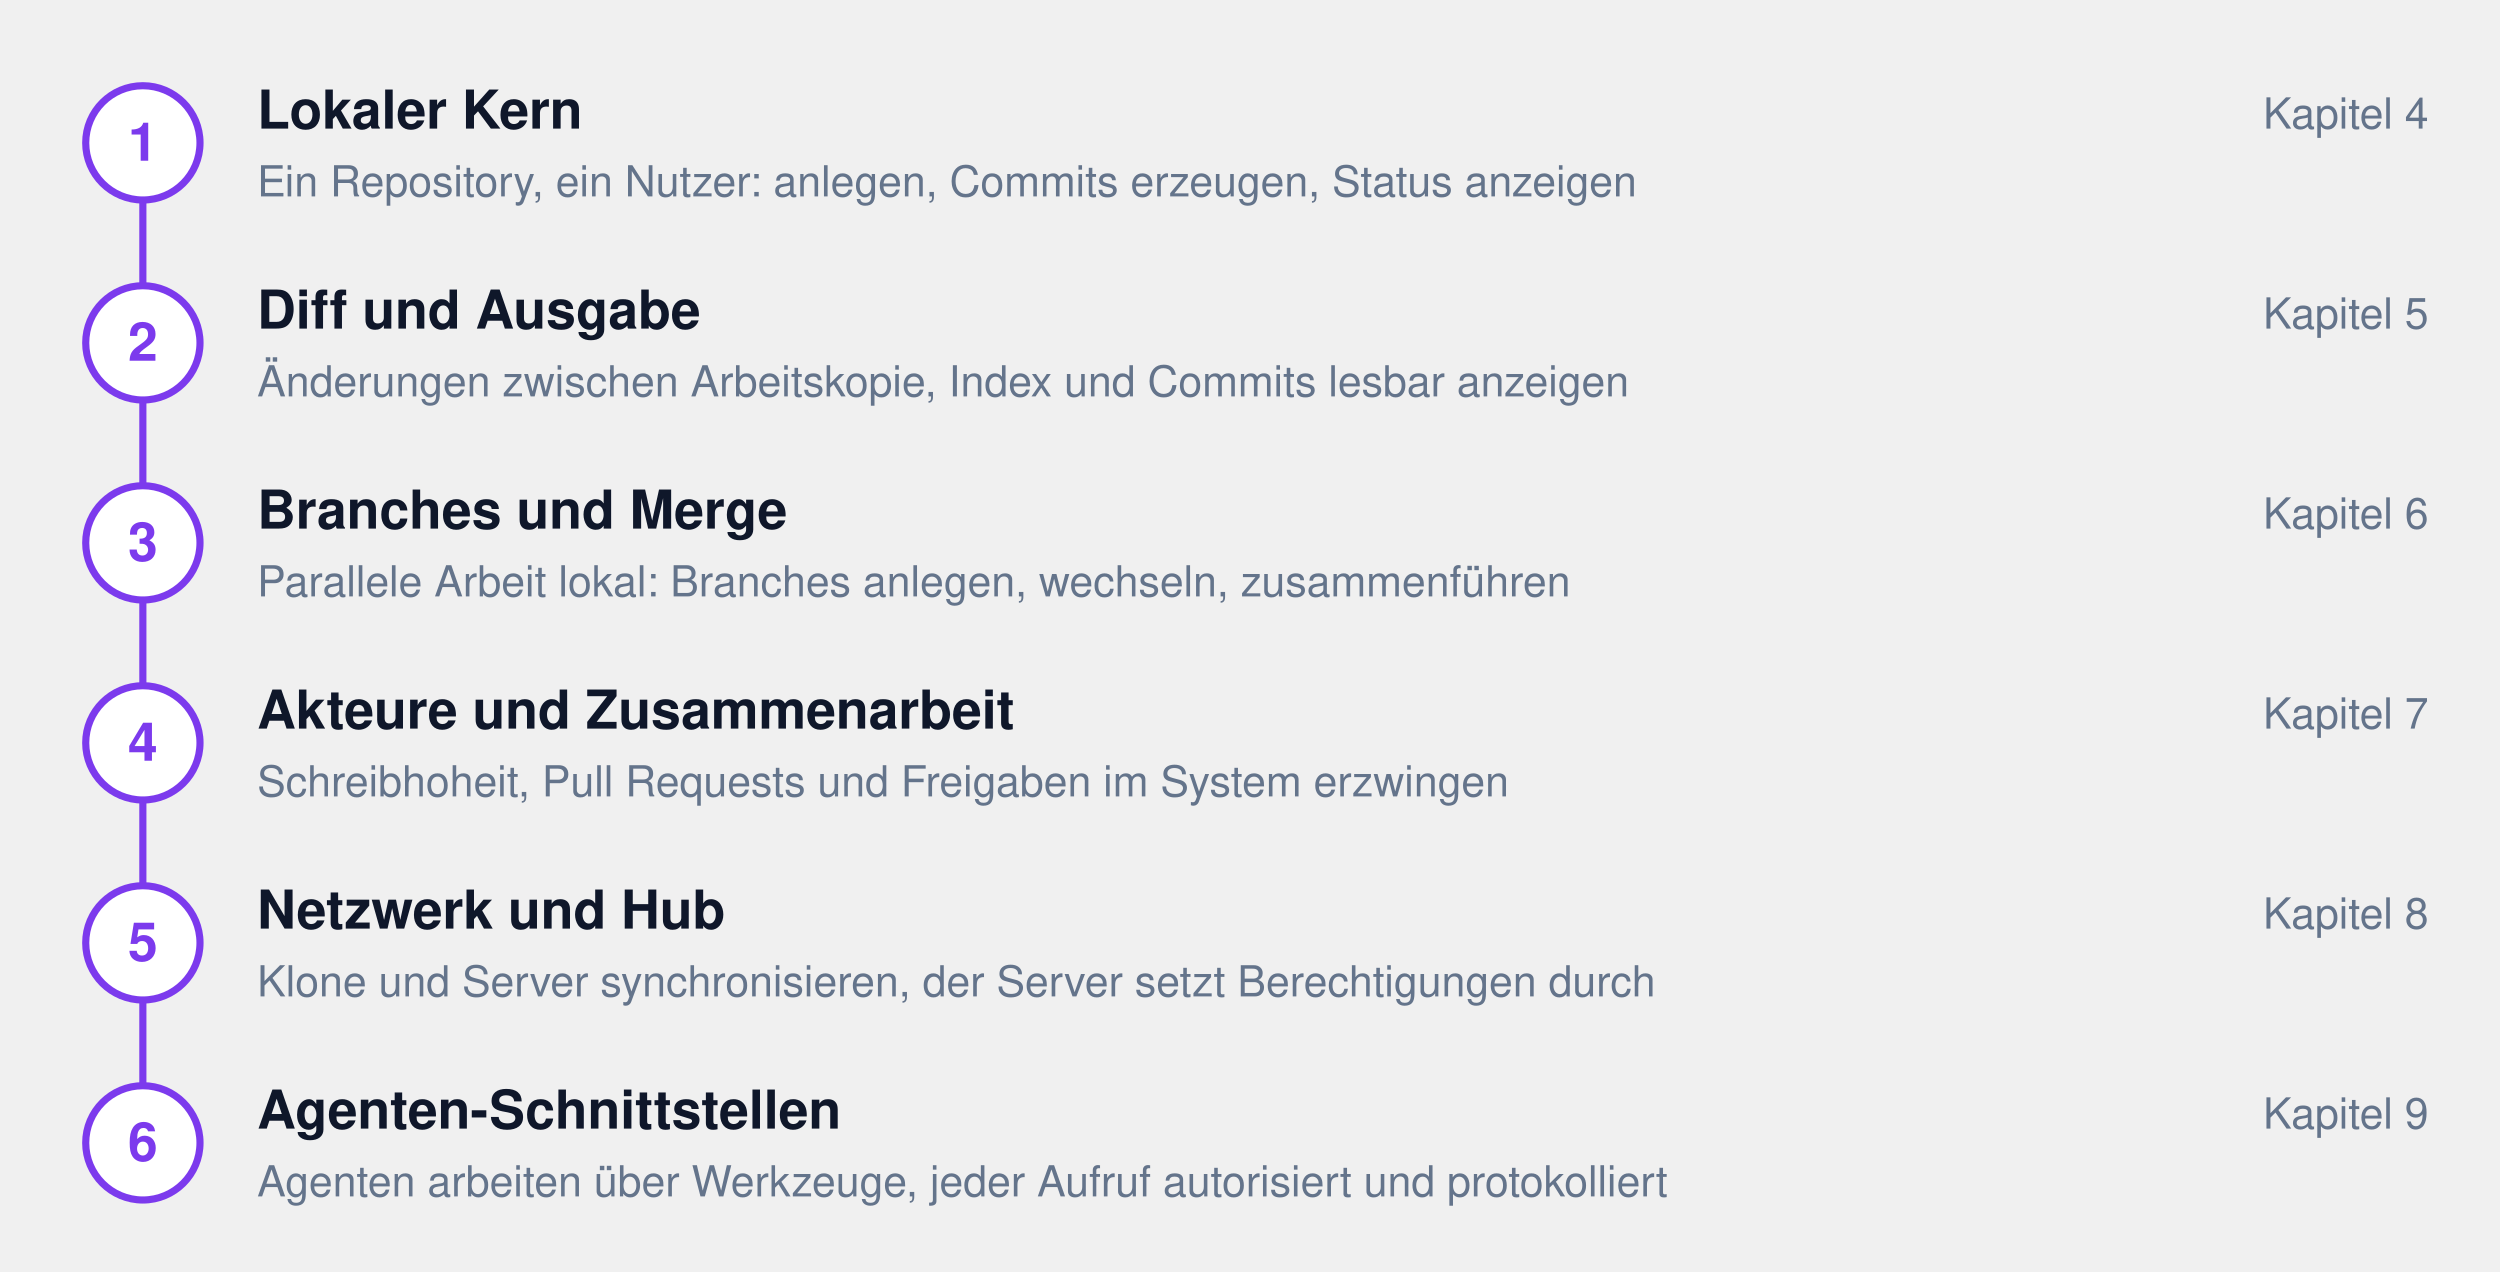
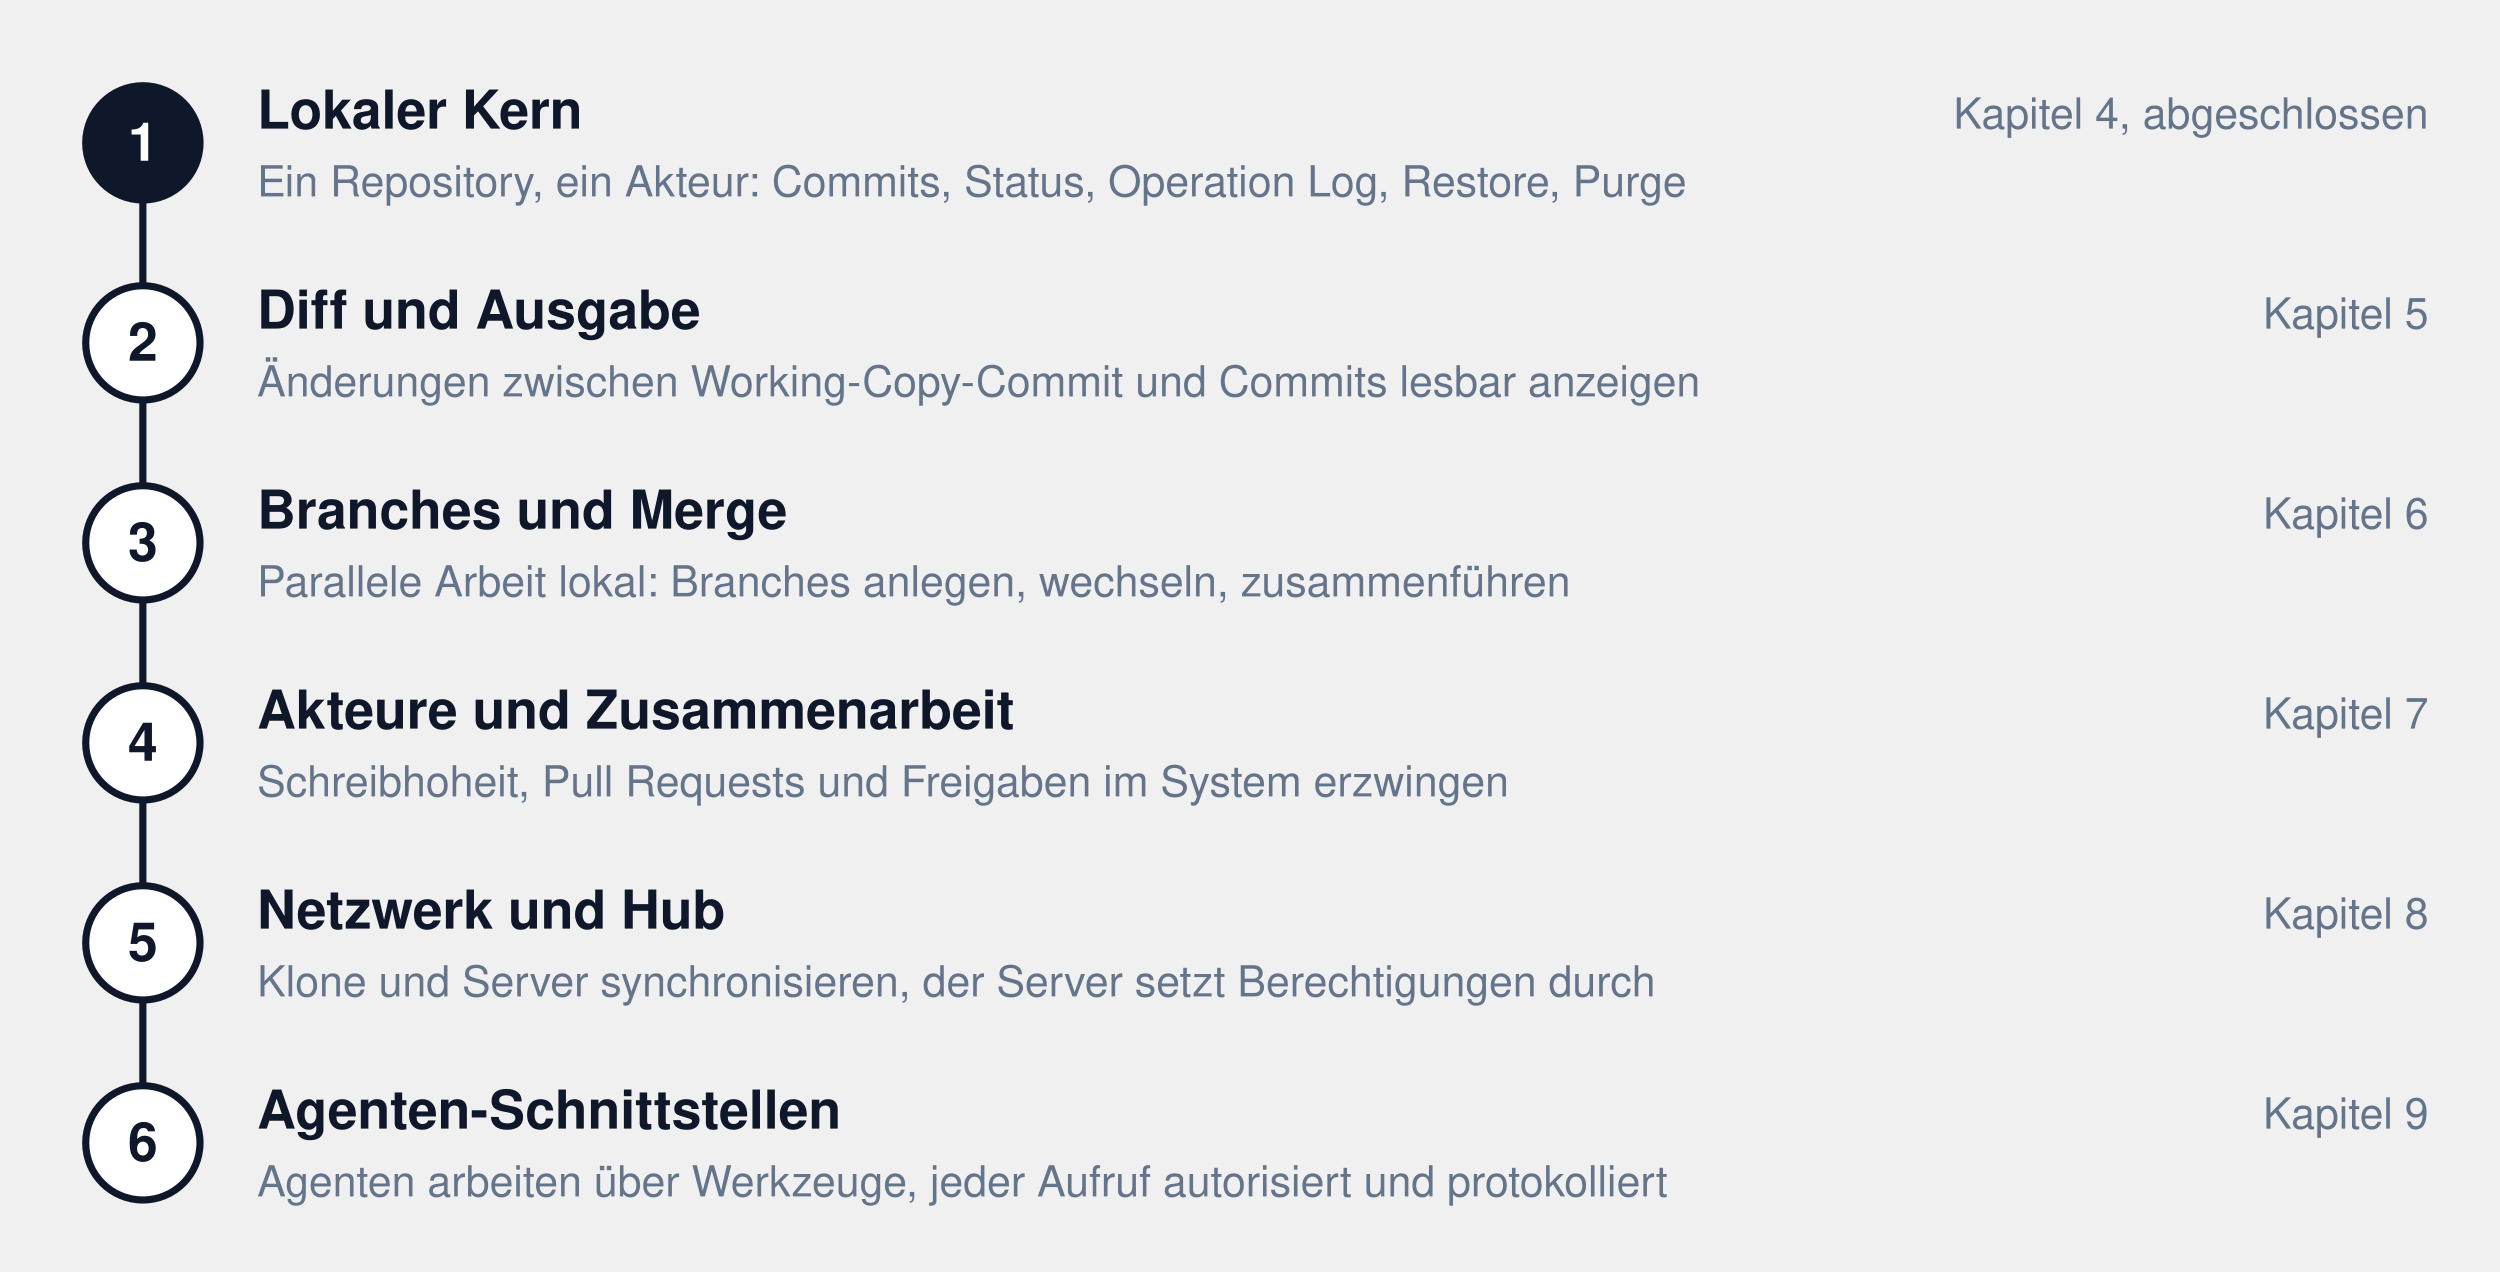
<svg xmlns="http://www.w3.org/2000/svg" viewBox="0 0 700 356" font-family="Helvetica, Arial, sans-serif">
-   <line x1="40" y1="40" x2="40" y2="320" stroke="#7C3AED" stroke-width="2" />
-   <g fill="#FFFFFF" stroke="#7C3AED" stroke-width="2">
-     <circle cx="40" cy="40" r="16" />
+   <line x1="40" y1="40" x2="40" y2="320" stroke="#0F172A" stroke-width="2" />
+   <g fill="#FFFFFF" stroke="#0F172A" stroke-width="2">
+     <circle cx="40" cy="40" r="16" fill="#0F172A" />
    <circle cx="40" cy="96" r="16" />
    <circle cx="40" cy="152" r="16" />
    <circle cx="40" cy="208" r="16" />
    <circle cx="40" cy="264" r="16" />
    <circle cx="40" cy="320" r="16" />
  </g>
-   <g text-anchor="middle" font-size="15" font-weight="bold" fill="#7C3AED">
-     <text x="40" y="45">1</text>
+   <g text-anchor="middle" font-size="15" font-weight="bold" fill="#0F172A">
+     <text x="40" y="45" fill="#FFFFFF">1</text>
    <text x="40" y="101">2</text>
    <text x="40" y="157">3</text>
    <text x="40" y="213">4</text>
    <text x="40" y="269">5</text>
    <text x="40" y="325">6</text>
  </g>
  <g font-size="15" font-weight="bold" fill="#0F172A">
    <text x="72" y="36">Lokaler Kern</text>
    <text x="72" y="92">Diff und Ausgabe</text>
    <text x="72" y="148">Branches und Merge</text>
    <text x="72" y="204">Akteure und Zusammenarbeit</text>
    <text x="72" y="260">Netzwerk und Hub</text>
    <text x="72" y="316">Agenten-Schnittstellen</text>
  </g>
  <g font-size="12" fill="#64748B">
-     <text x="72" y="55">Ein Repository, ein Nutzer: anlegen, Commits erzeugen, Status anzeigen</text>
-     <text x="72" y="111">Änderungen zwischen Arbeitskopie, Index und Commits lesbar anzeigen</text>
+     <text x="72" y="55">Ein Repository, ein Akteur: Commits, Status, Operation Log, Restore, Purge</text>
+     <text x="72" y="111">Änderungen zwischen Working-Copy-Commit und Commits lesbar anzeigen</text>
    <text x="72" y="167">Parallele Arbeit lokal: Branches anlegen, wechseln, zusammenführen</text>
    <text x="72" y="223">Schreibhoheit, Pull Requests und Freigaben im System erzwingen</text>
    <text x="72" y="279">Klone und Server synchronisieren, der Server setzt Berechtigungen durch</text>
    <text x="72" y="335">Agenten arbeiten über Werkzeuge, jeder Aufruf autorisiert und protokolliert</text>
  </g>
  <g font-size="12" fill="#64748B" text-anchor="end">
-     <text x="680" y="36">Kapitel 4</text>
+     <text x="680" y="36">Kapitel 4, abgeschlossen</text>
    <text x="680" y="92">Kapitel 5</text>
    <text x="680" y="148">Kapitel 6</text>
    <text x="680" y="204">Kapitel 7</text>
    <text x="680" y="260">Kapitel 8</text>
    <text x="680" y="316">Kapitel 9</text>
  </g>
</svg>
